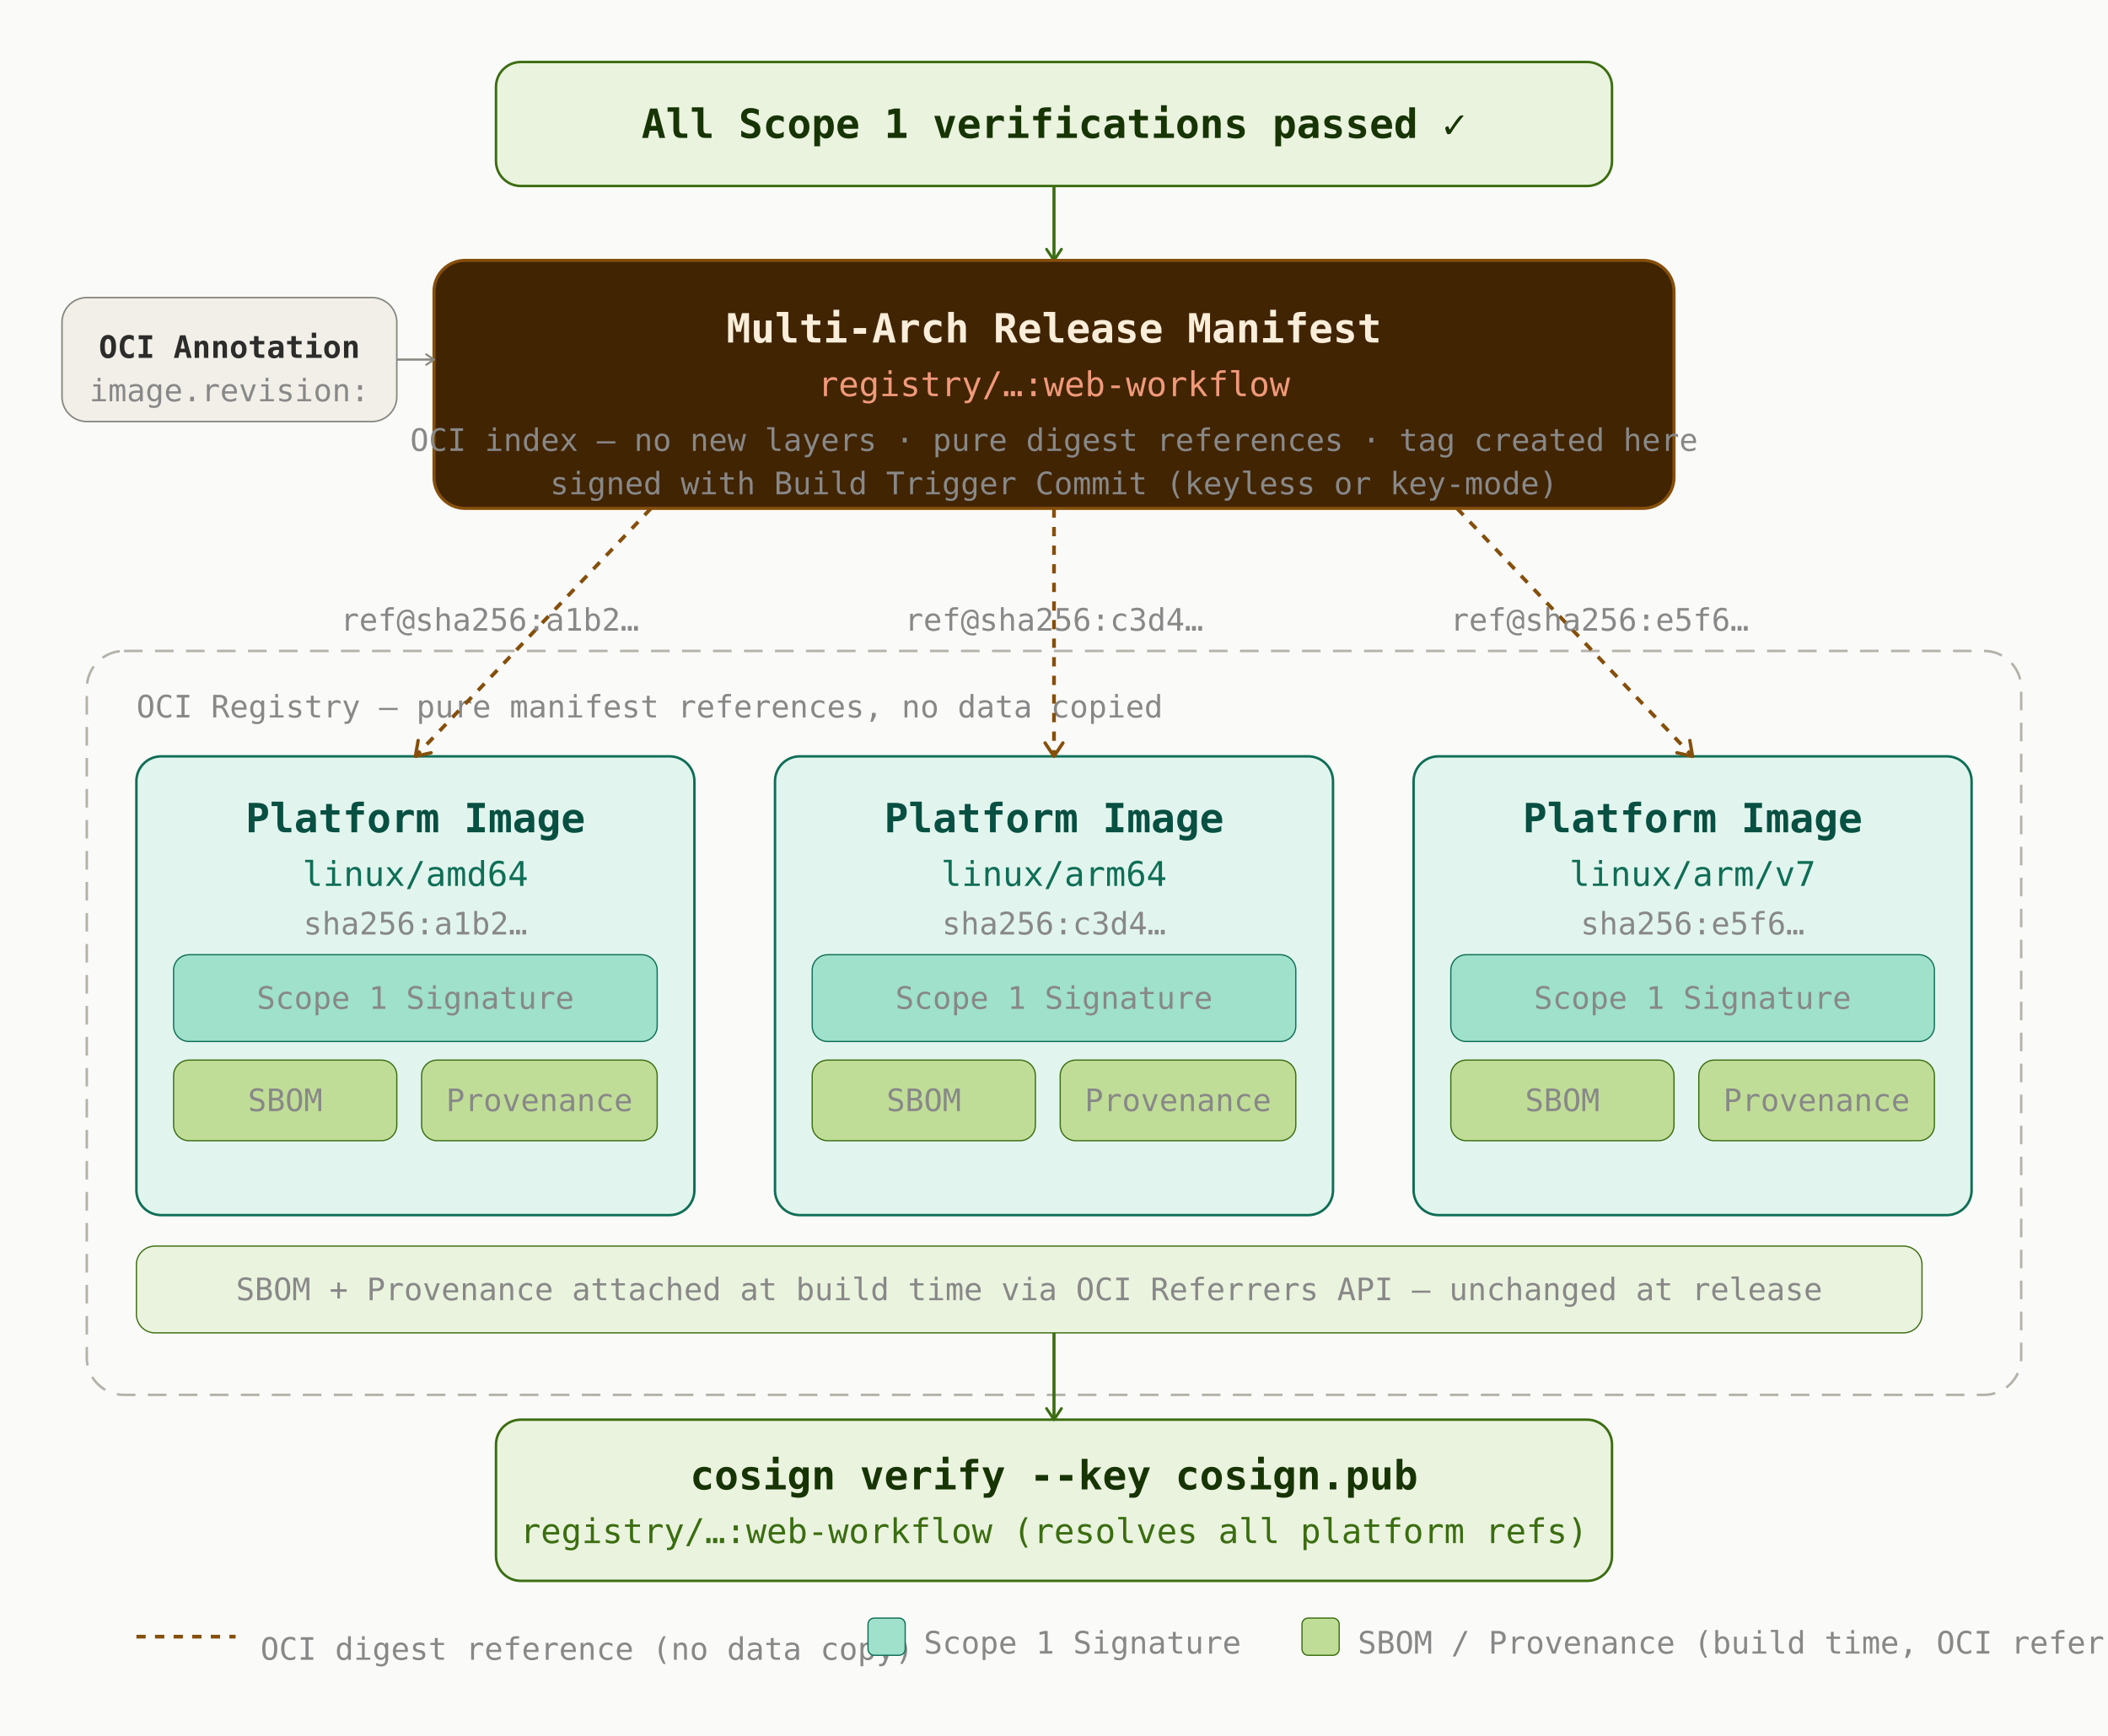
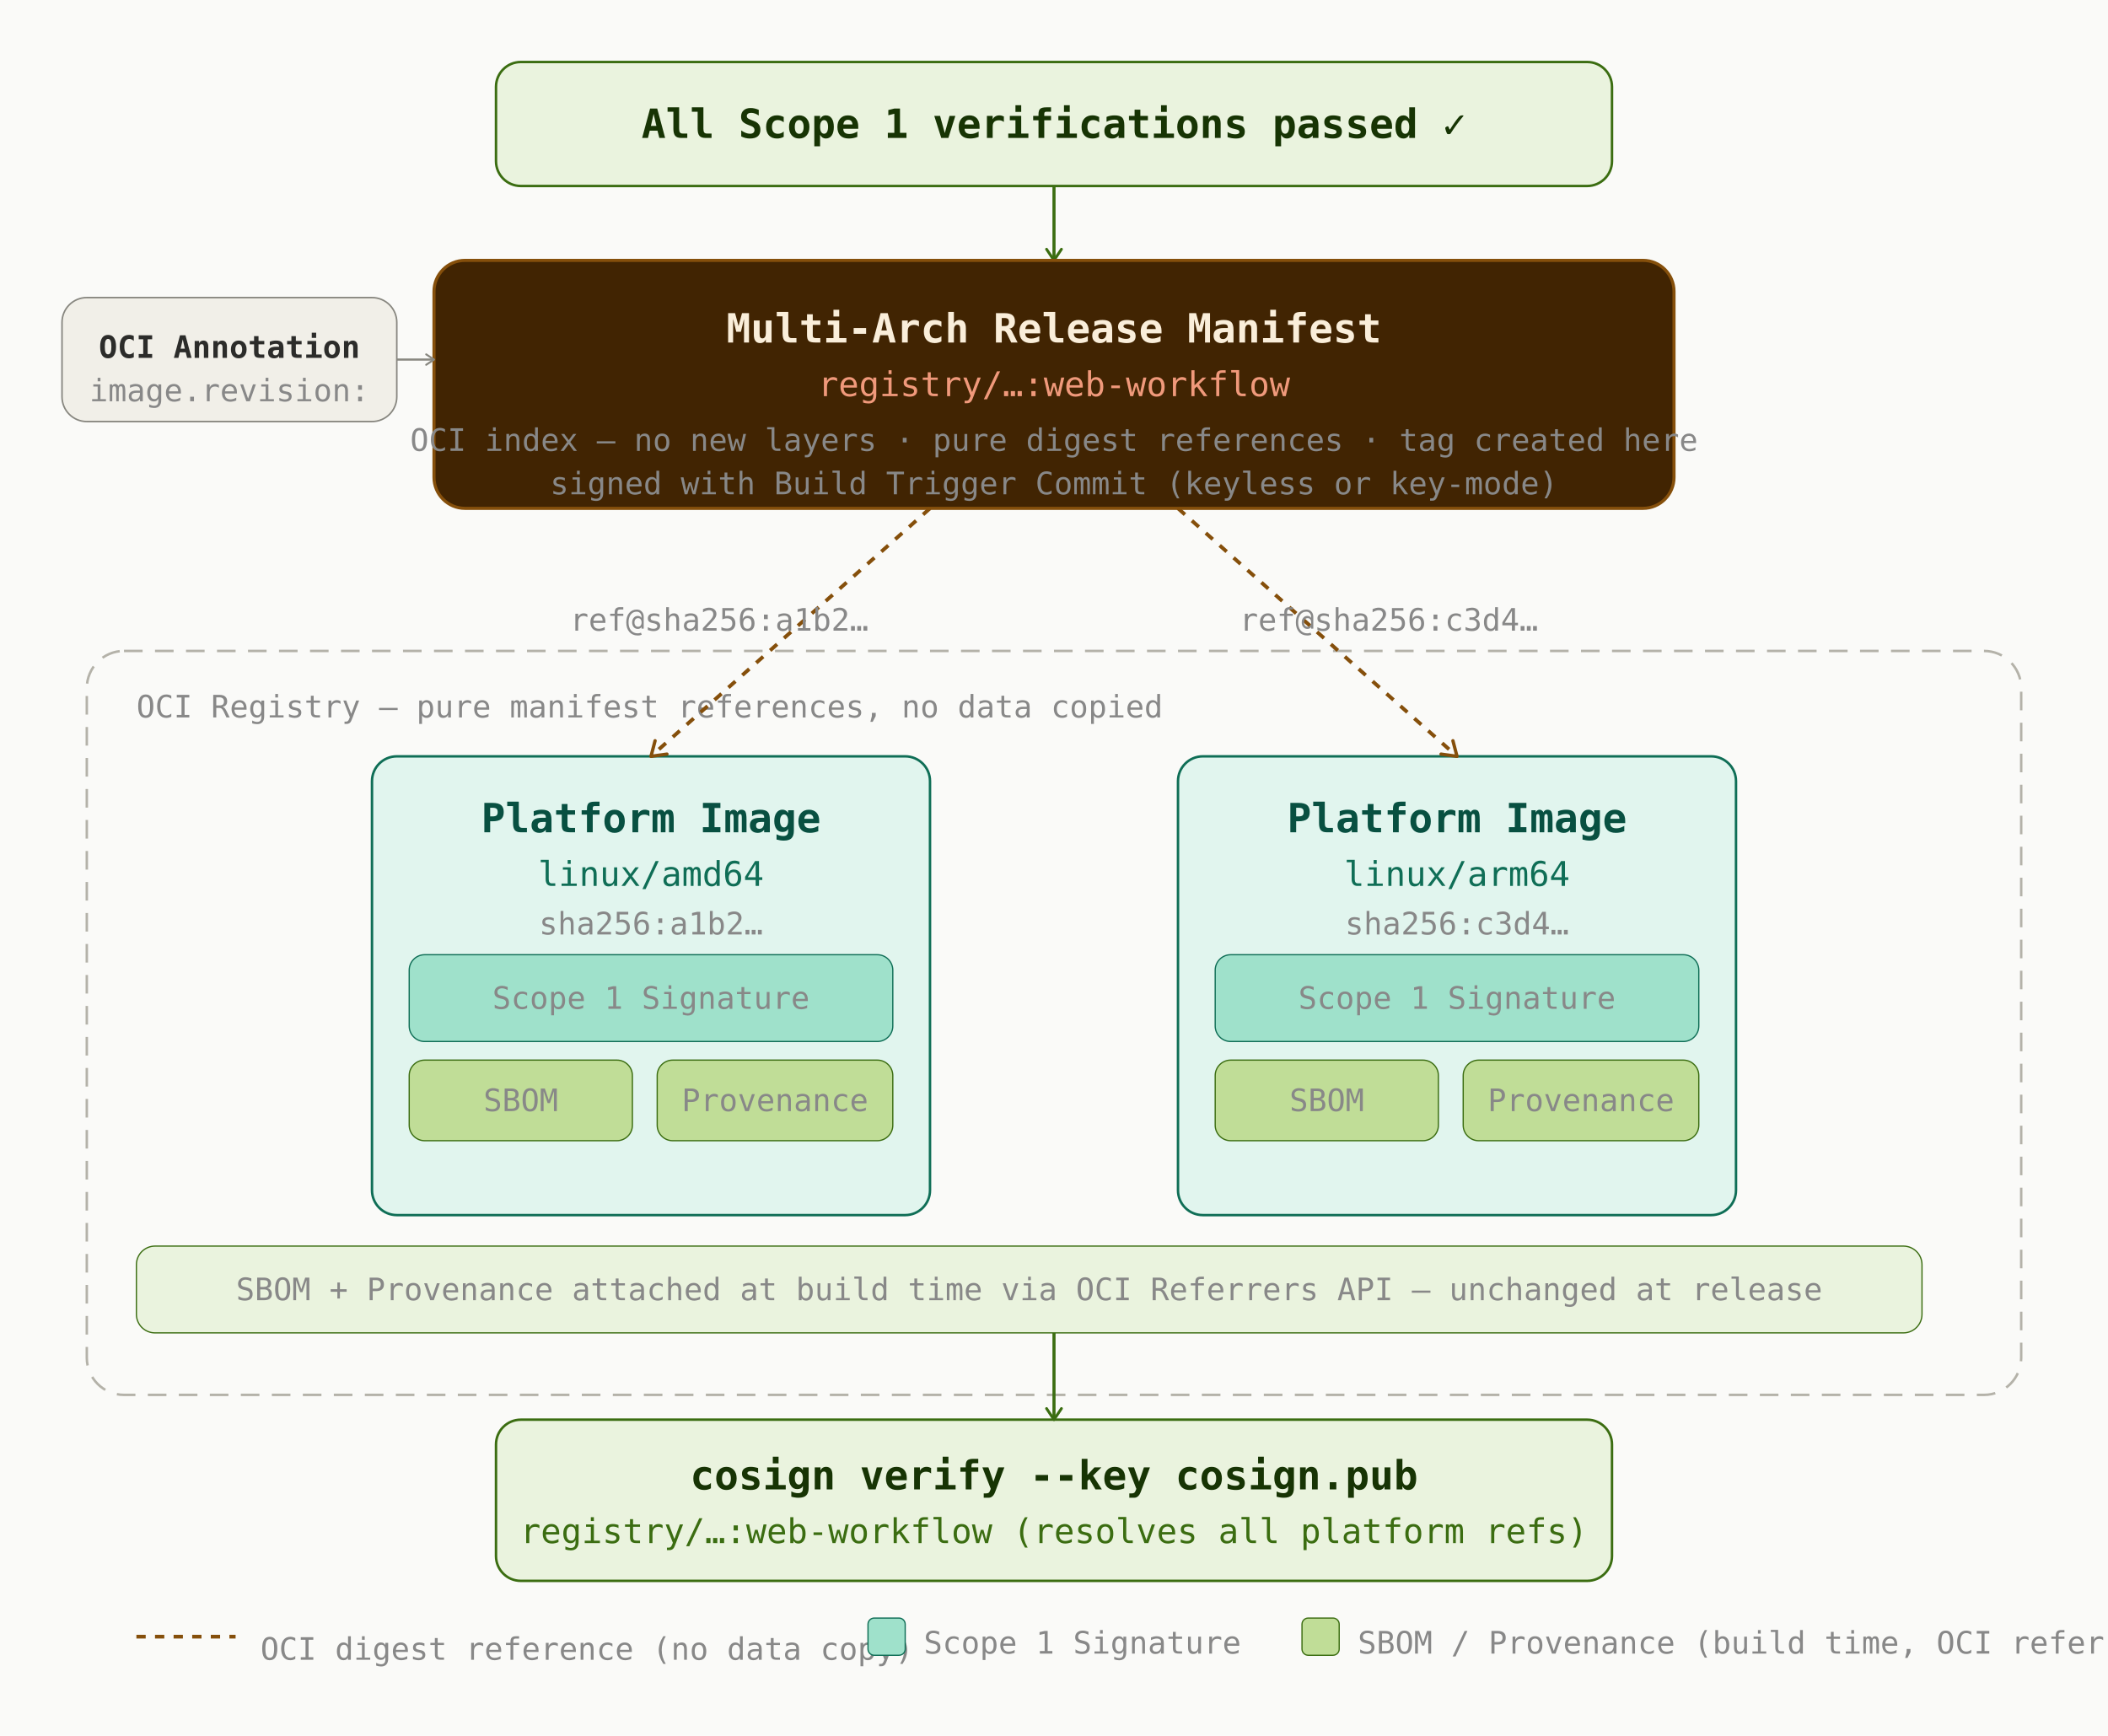
<svg xmlns="http://www.w3.org/2000/svg" width="100%" viewBox="0 0 680 560" role="img">
  <defs>
    <marker id="arrow" viewBox="0 0 10 10" refX="8" refY="5" markerWidth="6" markerHeight="6" orient="auto-start-reverse">
      <path d="M2 1L8 5L2 9" fill="none" stroke="context-stroke" stroke-width="1.5" stroke-linecap="round" stroke-linejoin="round" />
    </marker>
    <style>
      text { font-family: ui-monospace, 'SFMono-Regular', Consolas, monospace; }
      .th { font-size: 13px; font-weight: 600; }
      .ts { font-size: 11px; font-weight: 400; }
      .tl { font-size: 10px; font-weight: 400; fill: #888; }
    </style>
  </defs>
  <rect width="680" height="560" fill="#fafaf8" />
  <rect x="160" y="20" width="360" height="40" rx="8" fill="#eaf3de" stroke="#3b6d11" stroke-width="0.8" />
  <text class="th" x="340" y="40" text-anchor="middle" dominant-baseline="central" fill="#173404">All Scope 1 verifications passed ✓</text>
  <line x1="340" y1="60" x2="340" y2="84" stroke="#3b6d11" stroke-width="1" fill="none" marker-end="url(#arrow)" />
  <rect x="140" y="84" width="400" height="80" rx="10" fill="#412402" stroke="#854f0b" stroke-width="1" />
  <text class="th" x="340" y="106" text-anchor="middle" dominant-baseline="central" fill="#faeeda">Multi-Arch Release Manifest</text>
  <text class="ts" x="340" y="124" text-anchor="middle" dominant-baseline="central" fill="#f0997b">registry/…:web-workflow</text>
  <text class="tl" x="340" y="142" text-anchor="middle" dominant-baseline="central" fill="#ba7517">OCI index — no new layers · pure digest references · tag created here</text>
  <text class="tl" x="340" y="156" text-anchor="middle" dominant-baseline="central" fill="#ba7517">signed with Build Trigger Commit (keyless or key-mode)</text>
  <rect x="20" y="96" width="108" height="40" rx="8" fill="#f1efe8" stroke="#888780" stroke-width="0.5" />
  <text class="th" x="74" y="112" text-anchor="middle" dominant-baseline="central" fill="#2c2c2a" style="font-size:10px">OCI Annotation</text>
  <text class="tl" x="74" y="126" text-anchor="middle" dominant-baseline="central">image.revision:</text>
  <line x1="128" y1="116" x2="140" y2="116" stroke="#888780" stroke-width="0.7" fill="none" marker-end="url(#arrow)" />
  <rect x="28" y="210" width="624" height="240" rx="12" fill="none" stroke="#b4b2a9" stroke-width="0.8" stroke-dasharray="6 4" />
  <text class="tl" x="44" y="228" dominant-baseline="central" font-weight="600" fill="#5f5e5a">OCI Registry — pure manifest references, no data copied</text>
-   <rect x="44" y="244" width="180" height="148" rx="8" fill="#e1f5ee" stroke="#0f6e56" stroke-width="0.8" />
-   <text class="th" x="134" y="264" text-anchor="middle" dominant-baseline="central" fill="#085041">Platform Image</text>
-   <text class="ts" x="134" y="282" text-anchor="middle" dominant-baseline="central" fill="#0f6e56">linux/amd64</text>
-   <text class="tl" x="134" y="298" text-anchor="middle" dominant-baseline="central">sha256:a1b2…</text>
-   <rect x="56" y="308" width="156" height="28" rx="5" fill="#9fe1cb" stroke="#0f6e56" stroke-width="0.4" />
-   <text class="tl" x="134" y="322" text-anchor="middle" dominant-baseline="central" fill="#085041" font-weight="600">Scope 1 Signature</text>
-   <rect x="56" y="342" width="72" height="26" rx="5" fill="#c0dd97" stroke="#3b6d11" stroke-width="0.4" />
-   <text class="tl" x="92" y="355" text-anchor="middle" dominant-baseline="central" fill="#173404">SBOM</text>
-   <rect x="136" y="342" width="76" height="26" rx="5" fill="#c0dd97" stroke="#3b6d11" stroke-width="0.4" />
-   <text class="tl" x="174" y="355" text-anchor="middle" dominant-baseline="central" fill="#173404">Provenance</text>
-   <rect x="250" y="244" width="180" height="148" rx="8" fill="#e1f5ee" stroke="#0f6e56" stroke-width="0.8" />
-   <text class="th" x="340" y="264" text-anchor="middle" dominant-baseline="central" fill="#085041">Platform Image</text>
-   <text class="ts" x="340" y="282" text-anchor="middle" dominant-baseline="central" fill="#0f6e56">linux/arm64</text>
-   <text class="tl" x="340" y="298" text-anchor="middle" dominant-baseline="central">sha256:c3d4…</text>
-   <rect x="262" y="308" width="156" height="28" rx="5" fill="#9fe1cb" stroke="#0f6e56" stroke-width="0.4" />
-   <text class="tl" x="340" y="322" text-anchor="middle" dominant-baseline="central" fill="#085041" font-weight="600">Scope 1 Signature</text>
-   <rect x="262" y="342" width="72" height="26" rx="5" fill="#c0dd97" stroke="#3b6d11" stroke-width="0.4" />
-   <text class="tl" x="298" y="355" text-anchor="middle" dominant-baseline="central" fill="#173404">SBOM</text>
-   <rect x="342" y="342" width="76" height="26" rx="5" fill="#c0dd97" stroke="#3b6d11" stroke-width="0.4" />
-   <text class="tl" x="380" y="355" text-anchor="middle" dominant-baseline="central" fill="#173404">Provenance</text>
-   <rect x="456" y="244" width="180" height="148" rx="8" fill="#e1f5ee" stroke="#0f6e56" stroke-width="0.8" />
-   <text class="th" x="546" y="264" text-anchor="middle" dominant-baseline="central" fill="#085041">Platform Image</text>
-   <text class="ts" x="546" y="282" text-anchor="middle" dominant-baseline="central" fill="#0f6e56">linux/arm/v7</text>
-   <text class="tl" x="546" y="298" text-anchor="middle" dominant-baseline="central">sha256:e5f6…</text>
-   <rect x="468" y="308" width="156" height="28" rx="5" fill="#9fe1cb" stroke="#0f6e56" stroke-width="0.4" />
-   <text class="tl" x="546" y="322" text-anchor="middle" dominant-baseline="central" fill="#085041" font-weight="600">Scope 1 Signature</text>
-   <rect x="468" y="342" width="72" height="26" rx="5" fill="#c0dd97" stroke="#3b6d11" stroke-width="0.4" />
-   <text class="tl" x="504" y="355" text-anchor="middle" dominant-baseline="central" fill="#173404">SBOM</text>
-   <rect x="548" y="342" width="76" height="26" rx="5" fill="#c0dd97" stroke="#3b6d11" stroke-width="0.4" />
-   <text class="tl" x="586" y="355" text-anchor="middle" dominant-baseline="central" fill="#173404">Provenance</text>
+   <rect x="120" y="244" width="180" height="148" rx="8" fill="#e1f5ee" stroke="#0f6e56" stroke-width="0.8" />
+   <text class="th" x="210" y="264" text-anchor="middle" dominant-baseline="central" fill="#085041">Platform Image</text>
+   <text class="ts" x="210" y="282" text-anchor="middle" dominant-baseline="central" fill="#0f6e56">linux/amd64</text>
+   <text class="tl" x="210" y="298" text-anchor="middle" dominant-baseline="central">sha256:a1b2…</text>
+   <rect x="132" y="308" width="156" height="28" rx="5" fill="#9fe1cb" stroke="#0f6e56" stroke-width="0.4" />
+   <text class="tl" x="210" y="322" text-anchor="middle" dominant-baseline="central" fill="#085041" font-weight="600">Scope 1 Signature</text>
+   <rect x="132" y="342" width="72" height="26" rx="5" fill="#c0dd97" stroke="#3b6d11" stroke-width="0.4" />
+   <text class="tl" x="168" y="355" text-anchor="middle" dominant-baseline="central" fill="#173404">SBOM</text>
+   <rect x="212" y="342" width="76" height="26" rx="5" fill="#c0dd97" stroke="#3b6d11" stroke-width="0.4" />
+   <text class="tl" x="250" y="355" text-anchor="middle" dominant-baseline="central" fill="#173404">Provenance</text>
+   <rect x="380" y="244" width="180" height="148" rx="8" fill="#e1f5ee" stroke="#0f6e56" stroke-width="0.8" />
+   <text class="th" x="470" y="264" text-anchor="middle" dominant-baseline="central" fill="#085041">Platform Image</text>
+   <text class="ts" x="470" y="282" text-anchor="middle" dominant-baseline="central" fill="#0f6e56">linux/arm64</text>
+   <text class="tl" x="470" y="298" text-anchor="middle" dominant-baseline="central">sha256:c3d4…</text>
+   <rect x="392" y="308" width="156" height="28" rx="5" fill="#9fe1cb" stroke="#0f6e56" stroke-width="0.4" />
+   <text class="tl" x="470" y="322" text-anchor="middle" dominant-baseline="central" fill="#085041" font-weight="600">Scope 1 Signature</text>
+   <rect x="392" y="342" width="72" height="26" rx="5" fill="#c0dd97" stroke="#3b6d11" stroke-width="0.4" />
+   <text class="tl" x="428" y="355" text-anchor="middle" dominant-baseline="central" fill="#173404">SBOM</text>
+   <rect x="472" y="342" width="76" height="26" rx="5" fill="#c0dd97" stroke="#3b6d11" stroke-width="0.4" />
+   <text class="tl" x="510" y="355" text-anchor="middle" dominant-baseline="central" fill="#173404">Provenance</text>
  <rect x="44" y="402" width="576" height="28" rx="6" fill="#eaf3de" stroke="#3b6d11" stroke-width="0.4" />
  <text class="tl" x="332" y="416" text-anchor="middle" dominant-baseline="central" font-weight="600" fill="#173404">SBOM + Provenance attached at build time via OCI Referrers API — unchanged at release</text>
-   <line x1="210" y1="164" x2="134" y2="244" stroke="#854f0b" stroke-width="1.2" stroke-dasharray="3 3" fill="none" marker-end="url(#arrow)" />
-   <line x1="340" y1="164" x2="340" y2="244" stroke="#854f0b" stroke-width="1.2" stroke-dasharray="3 3" fill="none" marker-end="url(#arrow)" />
-   <line x1="470" y1="164" x2="546" y2="244" stroke="#854f0b" stroke-width="1.2" stroke-dasharray="3 3" fill="none" marker-end="url(#arrow)" />
-   <text class="tl" x="158" y="200" text-anchor="middle" dominant-baseline="central">ref@sha256:a1b2…</text>
-   <text class="tl" x="340" y="200" text-anchor="middle" dominant-baseline="central">ref@sha256:c3d4…</text>
-   <text class="tl" x="516" y="200" text-anchor="middle" dominant-baseline="central">ref@sha256:e5f6…</text>
+   <line x1="300" y1="164" x2="210" y2="244" stroke="#854f0b" stroke-width="1.2" stroke-dasharray="3 3" fill="none" marker-end="url(#arrow)" />
+   <line x1="380" y1="164" x2="470" y2="244" stroke="#854f0b" stroke-width="1.2" stroke-dasharray="3 3" fill="none" marker-end="url(#arrow)" />
+   <text class="tl" x="232" y="200" text-anchor="middle" dominant-baseline="central">ref@sha256:a1b2…</text>
+   <text class="tl" x="448" y="200" text-anchor="middle" dominant-baseline="central">ref@sha256:c3d4…</text>
  <rect x="160" y="458" width="360" height="52" rx="8" fill="#eaf3de" stroke="#3b6d11" stroke-width="0.8" />
  <text class="th" x="340" y="476" text-anchor="middle" dominant-baseline="central" fill="#173404">cosign verify --key cosign.pub</text>
  <text class="ts" x="340" y="494" text-anchor="middle" dominant-baseline="central" fill="#3b6d11">registry/…:web-workflow  (resolves all platform refs)</text>
  <line x1="340" y1="430" x2="340" y2="458" stroke="#3b6d11" stroke-width="1" fill="none" marker-end="url(#arrow)" />
  <line x1="44" y1="528" x2="76" y2="528" stroke="#854f0b" stroke-width="1.2" stroke-dasharray="3 3" />
  <text class="tl" x="84" y="532" dominant-baseline="central">OCI digest reference (no data copy)</text>
  <rect x="280" y="522" width="12" height="12" rx="2" fill="#9fe1cb" stroke="#0f6e56" stroke-width="0.4" />
  <text class="tl" x="298" y="530" dominant-baseline="central">Scope 1 Signature</text>
  <rect x="420" y="522" width="12" height="12" rx="2" fill="#c0dd97" stroke="#3b6d11" stroke-width="0.4" />
  <text class="tl" x="438" y="530" dominant-baseline="central">SBOM / Provenance (build time, OCI referrers)</text>
</svg>
